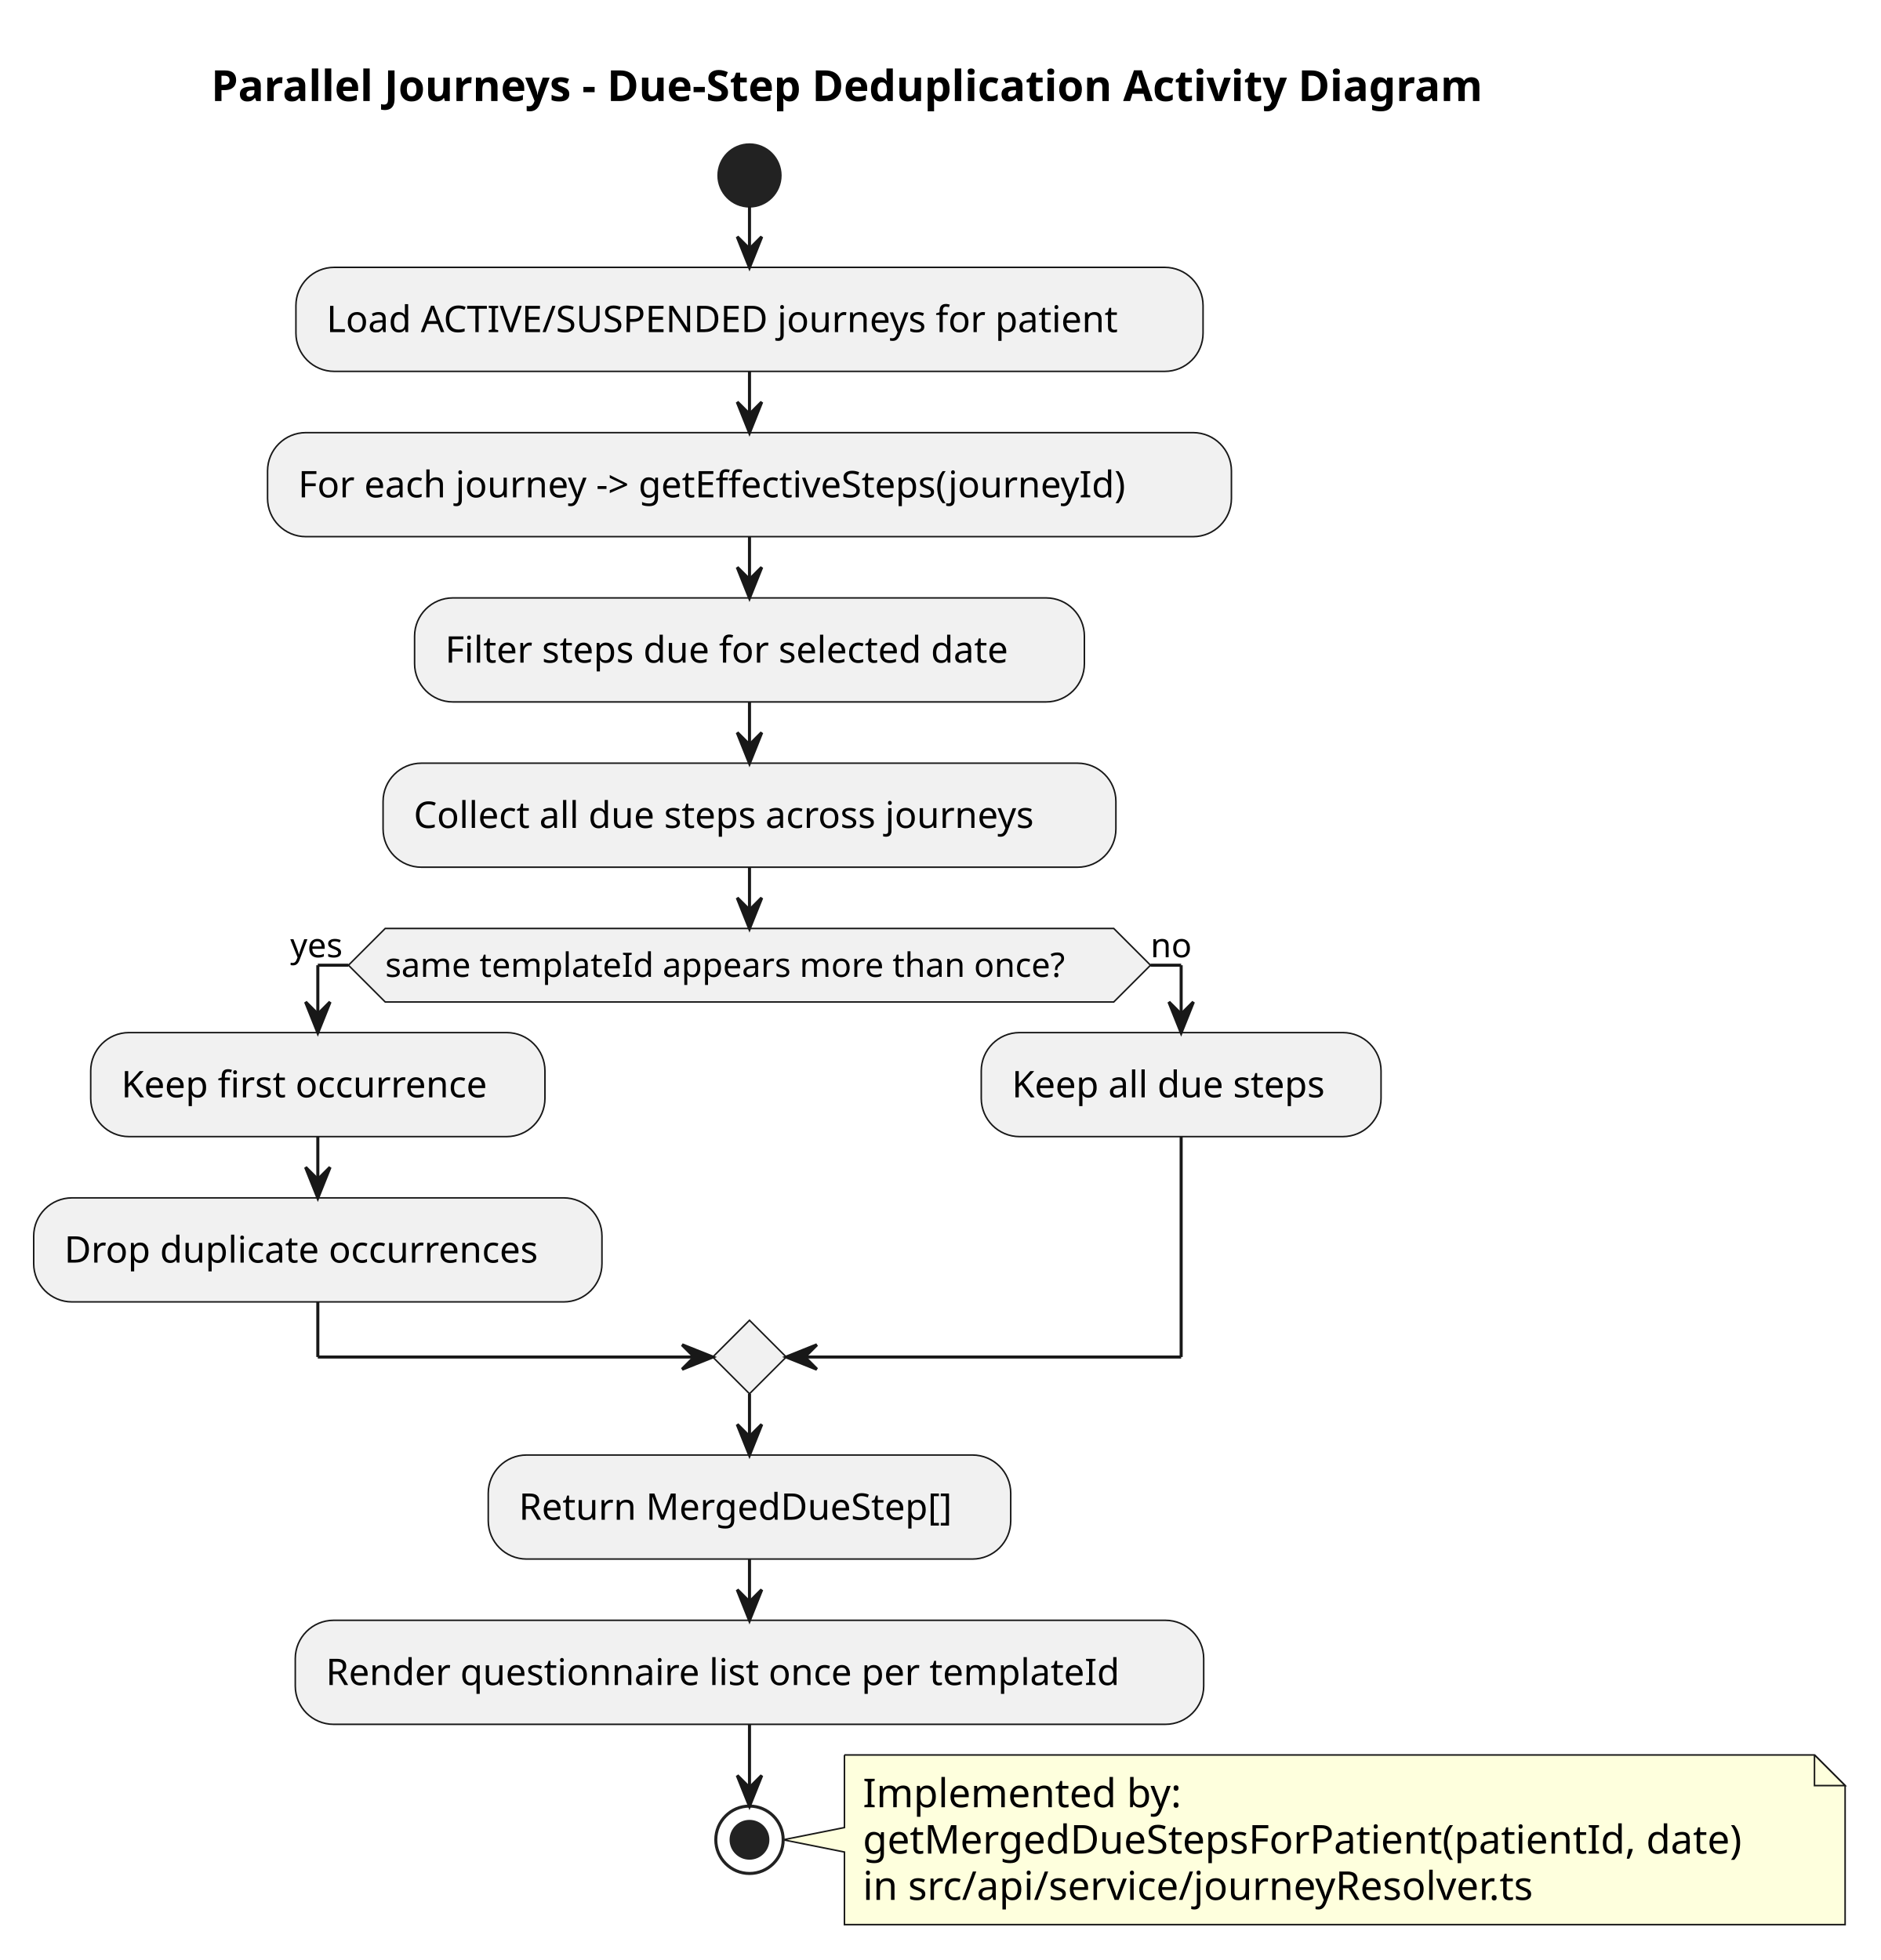
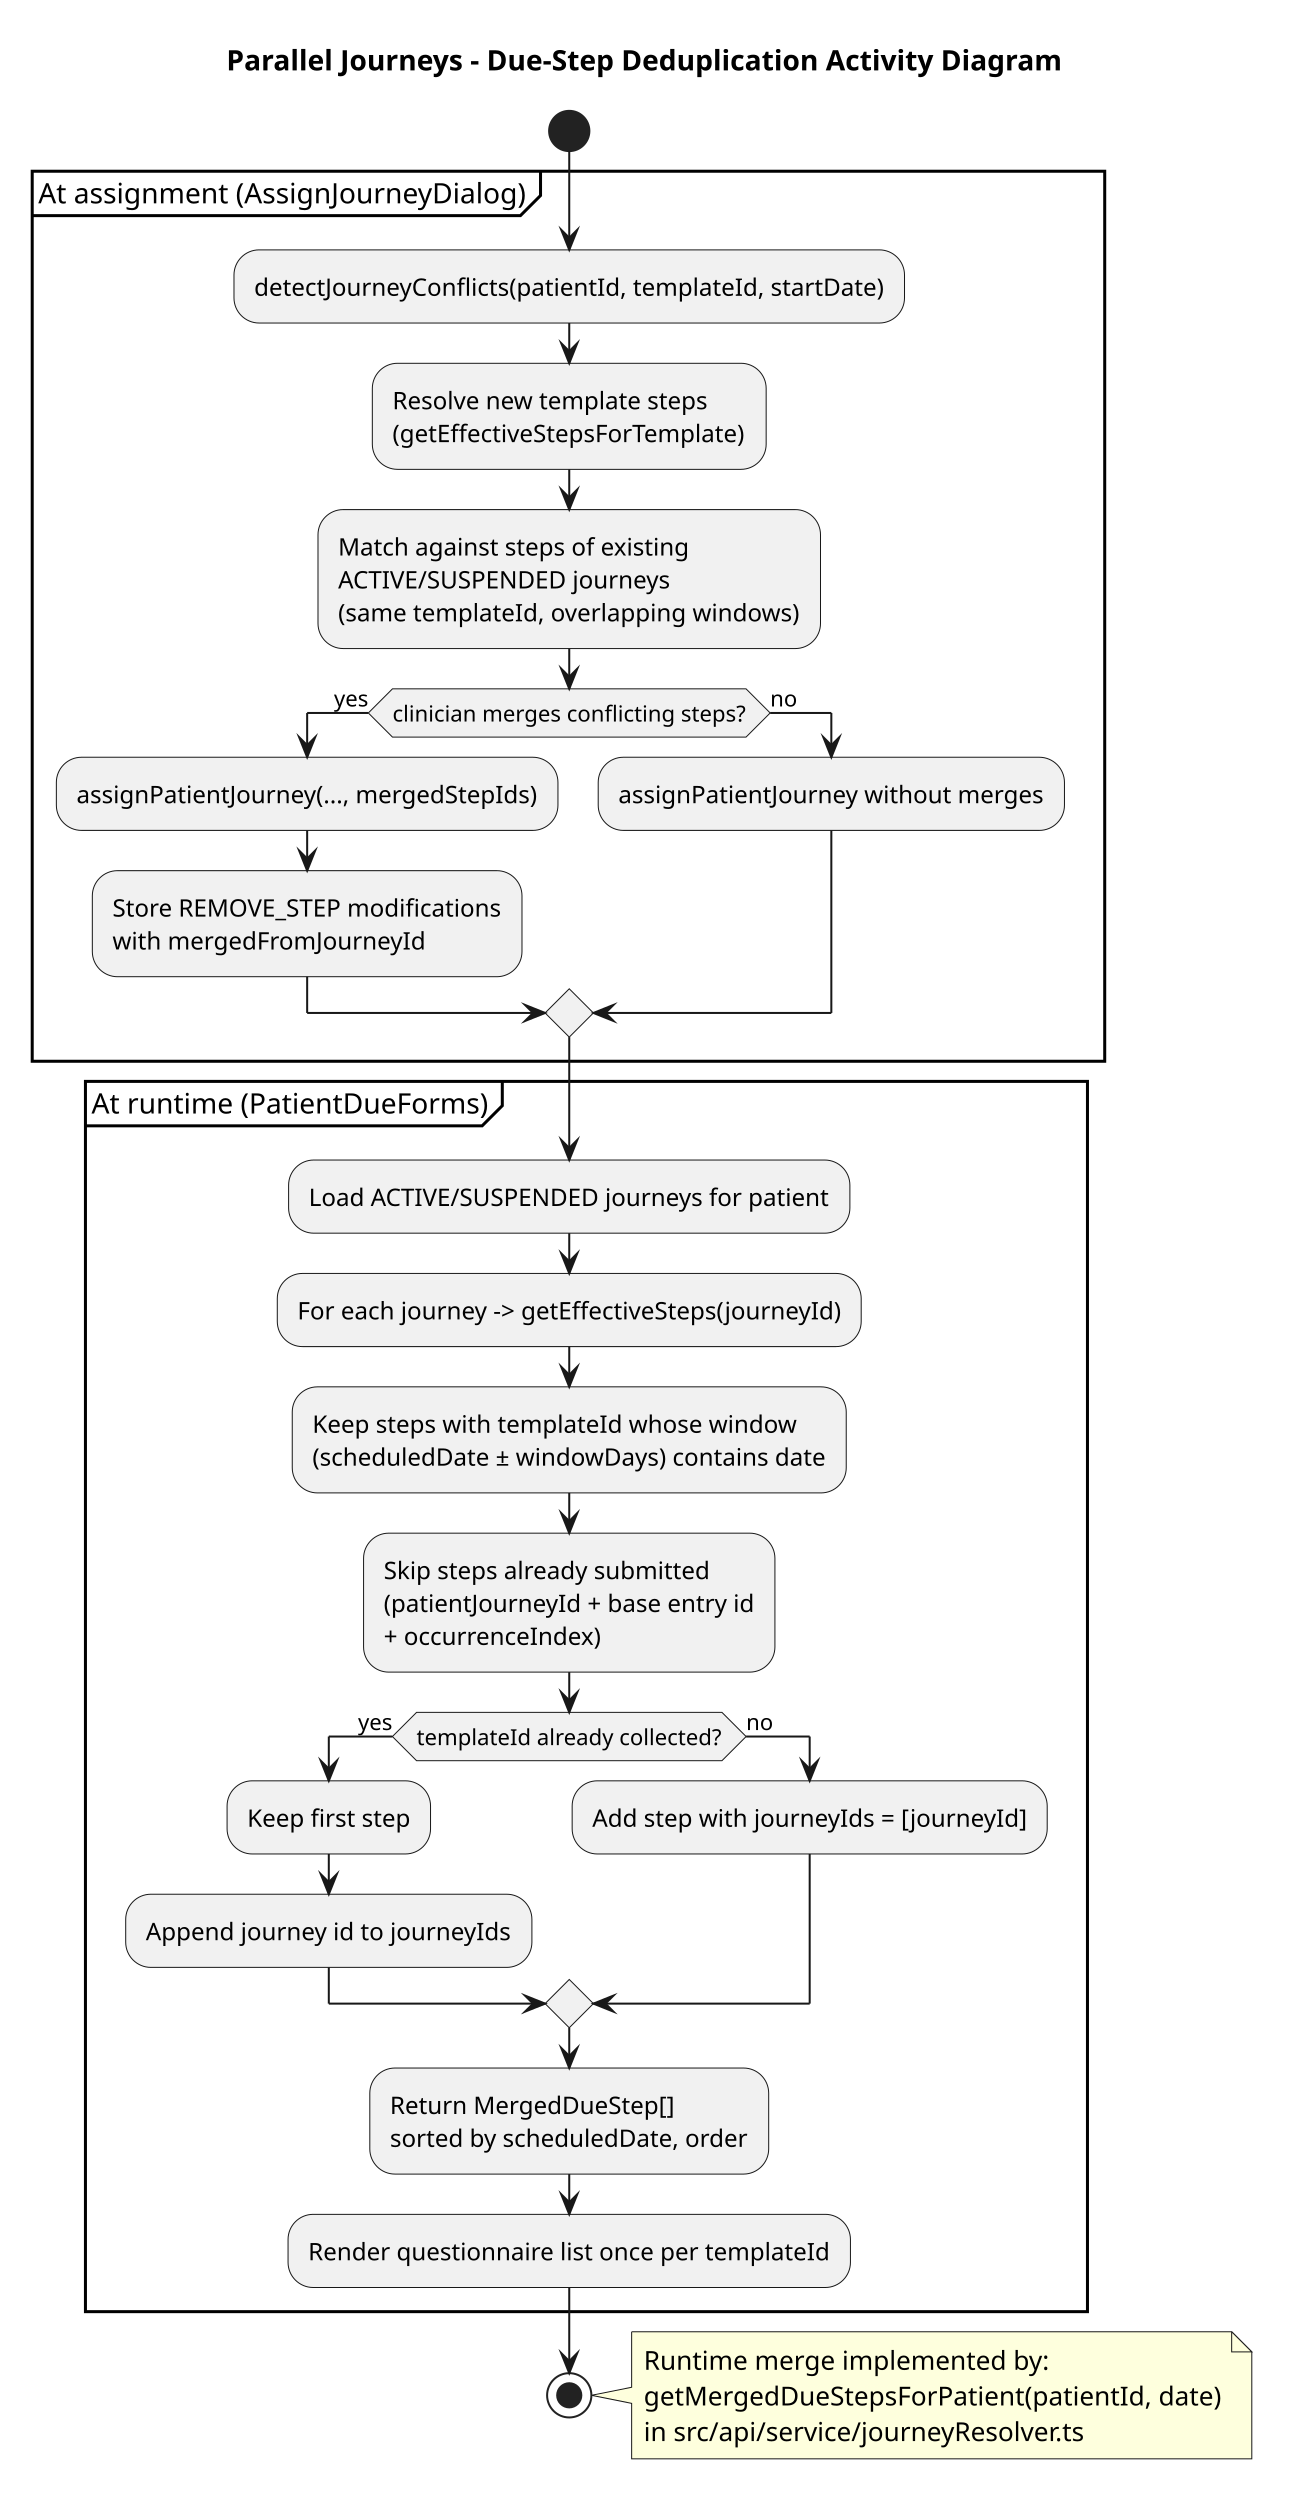
- <svg xmlns="http://www.w3.org/2000/svg" contentStyleType="text/css" data-diagram-type="ACTIVITY" height="640px" preserveAspectRatio="none" style="width:614px;height:640px;background:#FFFFFF;" version="1.1" viewBox="0 0 614 640" width="614px" zoomAndPan="magnify">
+ <svg xmlns="http://www.w3.org/2000/svg" contentStyleType="text/css" data-diagram-type="ACTIVITY" height="1242px" preserveAspectRatio="none" style="width:642px;height:1242px;background:#FFFFFF;" version="1.1" viewBox="0 0 642 1242" width="642px" zoomAndPan="magnify">
  <defs />
  <g>
-     <g class="title" data-source-line="5">
-       <text fill="#000000" font-family="sans-serif" font-size="14" font-weight="bold" lengthAdjust="spacing" textLength="473.553" x="68.938" y="32.995">Parallel Journeys - Due-Step Deduplication Activity Diagram</text>
+     <g class="title" data-source-line="7">
+       <text fill="#000000" font-family="sans-serif" font-size="14" font-weight="700" lengthAdjust="spacing" textLength="415.952" x="112.47" y="34.966">Parallel Journeys - Due-Step Deduplication Activity Diagram</text>
    </g>
-     <ellipse cx="244.707" cy="57.297" fill="#222222" rx="10" ry="10" style="stroke:#222222;stroke-width:1;" />
-     <rect fill="#F1F1F1" height="33.969" rx="12.5" ry="12.5" style="stroke:#181818;stroke-width:0.5;" width="296.182" x="96.616" y="87.297" />
-     <text fill="#000000" font-family="sans-serif" font-size="12" lengthAdjust="spacing" textLength="276.182" x="106.616" y="108.436">Load ACTIVE/SUSPENDED journeys for patient</text>
-     <rect fill="#F1F1F1" height="33.969" rx="12.5" ry="12.5" style="stroke:#181818;stroke-width:0.5;" width="314.703" x="87.356" y="141.266" />
-     <text fill="#000000" font-family="sans-serif" font-size="12" lengthAdjust="spacing" textLength="294.703" x="97.356" y="162.404">For each journey -&gt; getEffectiveSteps(journeyId)</text>
-     <rect fill="#F1F1F1" height="33.969" rx="12.5" ry="12.5" style="stroke:#181818;stroke-width:0.5;" width="218.691" x="135.361" y="195.234" />
-     <text fill="#000000" font-family="sans-serif" font-size="12" lengthAdjust="spacing" textLength="198.691" x="145.361" y="216.373">Filter steps due for selected date</text>
-     <rect fill="#F1F1F1" height="33.969" rx="12.5" ry="12.5" style="stroke:#181818;stroke-width:0.5;" width="239.269" x="125.072" y="249.203" />
-     <text fill="#000000" font-family="sans-serif" font-size="12" lengthAdjust="spacing" textLength="219.269" x="135.072" y="270.342">Collect all due steps across journeys</text>
-     <polygon fill="#F1F1F1" points="125.769,303.172,363.644,303.172,375.644,315.172,363.644,327.172,125.769,327.172,113.769,315.172,125.769,303.172" style="stroke:#181818;stroke-width:0.5;" />
-     <text fill="#000000" font-family="sans-serif" font-size="11" lengthAdjust="spacing" textLength="237.875" x="125.769" y="318.98">same templateId appears more than once?</text>
-     <text fill="#000000" font-family="sans-serif" font-size="11" lengthAdjust="spacing" textLength="19.008" x="94.761" y="312.578">yes</text>
-     <text fill="#000000" font-family="sans-serif" font-size="11" lengthAdjust="spacing" textLength="13.702" x="375.644" y="312.578">no</text>
-     <rect fill="#F1F1F1" height="33.969" rx="12.5" ry="12.5" style="stroke:#181818;stroke-width:0.5;" width="148.309" x="29.615" y="337.172" />
-     <text fill="#000000" font-family="sans-serif" font-size="12" lengthAdjust="spacing" textLength="128.309" x="39.615" y="358.31">Keep first occurrence</text>
-     <rect fill="#F1F1F1" height="33.969" rx="12.5" ry="12.5" style="stroke:#181818;stroke-width:0.5;" width="185.539" x="11" y="391.141" />
-     <text fill="#000000" font-family="sans-serif" font-size="12" lengthAdjust="spacing" textLength="165.539" x="21" y="412.279">Drop duplicate occurrences</text>
-     <rect fill="#F1F1F1" height="33.969" rx="12.5" ry="12.5" style="stroke:#181818;stroke-width:0.5;" width="130.531" x="320.379" y="337.172" />
-     <text fill="#000000" font-family="sans-serif" font-size="12" lengthAdjust="spacing" textLength="110.531" x="330.379" y="358.31">Keep all due steps</text>
-     <polygon fill="#F1F1F1" points="244.707,431.109,256.707,443.109,244.707,455.109,232.707,443.109,244.707,431.109" style="stroke:#181818;stroke-width:0.5;" />
-     <rect fill="#F1F1F1" height="33.969" rx="12.5" ry="12.5" style="stroke:#181818;stroke-width:0.5;" width="170.586" x="159.414" y="475.109" />
-     <text fill="#000000" font-family="sans-serif" font-size="12" lengthAdjust="spacing" textLength="150.586" x="169.414" y="496.248">Return MergedDueStep[]</text>
-     <rect fill="#F1F1F1" height="33.969" rx="12.5" ry="12.5" style="stroke:#181818;stroke-width:0.5;" width="296.598" x="96.408" y="529.078" />
-     <text fill="#000000" font-family="sans-serif" font-size="12" lengthAdjust="spacing" textLength="276.598" x="106.408" y="550.217">Render questionnaire list once per templateId</text>
-     <path d="M275.707,573.047 L275.707,596.746 L255.707,600.746 L275.707,604.746 L275.707,628.445 A0,0 0 0 0 275.707,628.445 L602.429,628.445 A0,0 0 0 0 602.429,628.445 L602.429,583.047 L592.429,573.047 L275.707,573.047 A0,0 0 0 0 275.707,573.047" fill="#FEFFDD" style="stroke:#181818;stroke-width:0.5;" />
-     <path d="M592.429,573.047 L592.429,583.047 L602.429,583.047 L592.429,573.047" fill="#FEFFDD" style="stroke:#181818;stroke-width:0.5;" />
-     <text fill="#000000" font-family="sans-serif" font-size="13" lengthAdjust="spacing" textLength="111.065" x="281.707" y="590.114">Implemented by:</text>
-     <text fill="#000000" font-family="sans-serif" font-size="13" lengthAdjust="spacing" textLength="305.722" x="281.707" y="605.247">getMergedDueStepsForPatient(patientId, date)</text>
-     <text fill="#000000" font-family="sans-serif" font-size="13" lengthAdjust="spacing" textLength="236.273" x="281.707" y="620.379">in src/api/service/journeyResolver.ts</text>
-     <ellipse cx="244.707" cy="600.746" fill="none" rx="11" ry="11" style="stroke:#222222;stroke-width:1;" />
-     <ellipse cx="244.707" cy="600.746" fill="#222222" rx="6" ry="6" style="stroke:#222222;stroke-width:1;" />
-     <line style="stroke:#181818;stroke-width:1;" x1="244.707" x2="244.707" y1="67.297" y2="87.297" />
-     <polygon fill="#181818" points="240.707,77.297,244.707,87.297,248.707,77.297,244.707,81.297" style="stroke:#181818;stroke-width:1;" />
-     <line style="stroke:#181818;stroke-width:1;" x1="244.707" x2="244.707" y1="121.266" y2="141.266" />
-     <polygon fill="#181818" points="240.707,131.266,244.707,141.266,248.707,131.266,244.707,135.266" style="stroke:#181818;stroke-width:1;" />
-     <line style="stroke:#181818;stroke-width:1;" x1="244.707" x2="244.707" y1="175.234" y2="195.234" />
-     <polygon fill="#181818" points="240.707,185.234,244.707,195.234,248.707,185.234,244.707,189.234" style="stroke:#181818;stroke-width:1;" />
-     <line style="stroke:#181818;stroke-width:1;" x1="244.707" x2="244.707" y1="229.203" y2="249.203" />
-     <polygon fill="#181818" points="240.707,239.203,244.707,249.203,248.707,239.203,244.707,243.203" style="stroke:#181818;stroke-width:1;" />
-     <line style="stroke:#181818;stroke-width:1;" x1="103.769" x2="103.769" y1="371.141" y2="391.141" />
-     <polygon fill="#181818" points="99.769,381.141,103.769,391.141,107.769,381.141,103.769,385.141" style="stroke:#181818;stroke-width:1;" />
-     <line style="stroke:#181818;stroke-width:1;" x1="113.769" x2="103.769" y1="315.172" y2="315.172" />
-     <line style="stroke:#181818;stroke-width:1;" x1="103.769" x2="103.769" y1="315.172" y2="337.172" />
-     <polygon fill="#181818" points="99.769,327.172,103.769,337.172,107.769,327.172,103.769,331.172" style="stroke:#181818;stroke-width:1;" />
-     <line style="stroke:#181818;stroke-width:1;" x1="375.644" x2="385.644" y1="315.172" y2="315.172" />
-     <line style="stroke:#181818;stroke-width:1;" x1="385.644" x2="385.644" y1="315.172" y2="337.172" />
-     <polygon fill="#181818" points="381.644,327.172,385.644,337.172,389.644,327.172,385.644,331.172" style="stroke:#181818;stroke-width:1;" />
-     <line style="stroke:#181818;stroke-width:1;" x1="103.769" x2="103.769" y1="425.109" y2="443.109" />
-     <line style="stroke:#181818;stroke-width:1;" x1="103.769" x2="232.707" y1="443.109" y2="443.109" />
-     <polygon fill="#181818" points="222.707,439.109,232.707,443.109,222.707,447.109,226.707,443.109" style="stroke:#181818;stroke-width:1;" />
-     <line style="stroke:#181818;stroke-width:1;" x1="385.644" x2="385.644" y1="371.141" y2="443.109" />
-     <line style="stroke:#181818;stroke-width:1;" x1="385.644" x2="256.707" y1="443.109" y2="443.109" />
-     <polygon fill="#181818" points="266.707,439.109,256.707,443.109,266.707,447.109,262.707,443.109" style="stroke:#181818;stroke-width:1;" />
-     <line style="stroke:#181818;stroke-width:1;" x1="244.707" x2="244.707" y1="283.172" y2="303.172" />
-     <polygon fill="#181818" points="240.707,293.172,244.707,303.172,248.707,293.172,244.707,297.172" style="stroke:#181818;stroke-width:1;" />
-     <line style="stroke:#181818;stroke-width:1;" x1="244.707" x2="244.707" y1="455.109" y2="475.109" />
-     <polygon fill="#181818" points="240.707,465.109,244.707,475.109,248.707,465.109,244.707,469.109" style="stroke:#181818;stroke-width:1;" />
-     <line style="stroke:#181818;stroke-width:1;" x1="244.707" x2="244.707" y1="509.078" y2="529.078" />
-     <polygon fill="#181818" points="240.707,519.078,244.707,529.078,248.707,519.078,244.707,523.078" style="stroke:#181818;stroke-width:1;" />
-     <line style="stroke:#181818;stroke-width:1;" x1="244.707" x2="244.707" y1="563.047" y2="589.746" />
-     <polygon fill="#181818" points="240.707,579.746,244.707,589.746,248.707,579.746,244.707,583.746" style="stroke:#181818;stroke-width:1;" />
+     <ellipse cx="282.801" cy="65.068" fill="#222222" rx="10" ry="10" style="stroke:#222222;stroke-width:1;" />
+     <rect fill="none" height="442.165" style="stroke:#000000;stroke-width:1.5;" width="532.823" x="16" y="85.068" />
+     <path d="M268.535,85.068 L268.535,97.136 L258.535,107.136 L16,107.136" fill="none" style="stroke:#000000;stroke-width:1.5;" />
+     <text fill="#000000" font-family="sans-serif" font-size="14" lengthAdjust="spacing" textLength="242.535" x="19" y="101.034">At assignment (AssignJourneyDialog)</text>
+     <rect fill="#F1F1F1" height="36.344" rx="12.5" ry="12.5" style="stroke:#181818;stroke-width:0.5;" width="333.118" x="116.241" y="124.136" />
+     <text fill="#000000" font-family="sans-serif" font-size="12" lengthAdjust="spacing" textLength="313.118" x="126.241" y="146.964">detectJourneyConflicts(patientId, templateId, startDate)</text>
+     <rect fill="#F1F1F1" height="52.688" rx="12.5" ry="12.5" style="stroke:#181818;stroke-width:0.5;" width="195.657" x="184.972" y="180.48" />
+     <text fill="#000000" font-family="sans-serif" font-size="12" lengthAdjust="spacing" textLength="156.781" x="194.972" y="203.308">Resolve new template steps</text>
+     <text fill="#000000" font-family="sans-serif" font-size="12" lengthAdjust="spacing" textLength="175.657" x="194.972" y="219.652">(getEffectiveStepsForTemplate)</text>
+     <rect fill="#F1F1F1" height="69.032" rx="12.5" ry="12.5" style="stroke:#181818;stroke-width:0.5;" width="249.646" x="157.978" y="253.168" />
+     <text fill="#000000" font-family="sans-serif" font-size="12" lengthAdjust="spacing" textLength="174.589" x="167.978" y="275.996">Match against steps of existing</text>
+     <text fill="#000000" font-family="sans-serif" font-size="12" lengthAdjust="spacing" textLength="165.421" x="167.978" y="292.34">ACTIVE/SUSPENDED journeys</text>
+     <text fill="#000000" font-family="sans-serif" font-size="12" lengthAdjust="spacing" textLength="229.646" x="167.978" y="308.685">(same templateId, overlapping windows)</text>
+     <polygon fill="#F1F1F1" points="194.988,342.2,370.613,342.2,382.613,354.2,370.613,366.2,194.988,366.2,182.988,354.2,194.988,342.2" style="stroke:#181818;stroke-width:0.5;stroke-linejoin:miter;stroke-miterlimit:10;" />
+     <text fill="#000000" font-family="sans-serif" font-size="11" lengthAdjust="spacing" textLength="175.625" x="194.988" y="358.469">clinician merges conflicting steps?</text>
+     <text fill="#000000" font-family="sans-serif" font-size="11" lengthAdjust="spacing" textLength="17.083" x="165.905" y="350.978">yes</text>
+     <text fill="#000000" font-family="sans-serif" font-size="11" lengthAdjust="spacing" textLength="13.453" x="382.613" y="350.978">no</text>
+     <rect fill="#F1F1F1" height="36.344" rx="12.5" ry="12.5" style="stroke:#181818;stroke-width:0.5;" width="249.19" x="28" y="376.2" />
+     <text fill="#000000" font-family="sans-serif" font-size="12" lengthAdjust="spacing" textLength="229.19" x="38" y="399.029">assignPatientJourney(..., mergedStepIds)</text>
+     <rect fill="#F1F1F1" height="52.688" rx="12.5" ry="12.5" style="stroke:#181818;stroke-width:0.5;" width="213.453" x="45.868" y="432.545" />
+     <text fill="#000000" font-family="sans-serif" font-size="12" lengthAdjust="spacing" textLength="193.453" x="55.868" y="455.373">Store REMOVE_STEP modifications</text>
+     <text fill="#000000" font-family="sans-serif" font-size="12" lengthAdjust="spacing" textLength="156.193" x="55.868" y="471.717">with mergedFromJourneyId</text>
+     <rect fill="#F1F1F1" height="36.344" rx="12.5" ry="12.5" style="stroke:#181818;stroke-width:0.5;" width="231.633" x="297.19" y="376.2" />
+     <text fill="#000000" font-family="sans-serif" font-size="12" lengthAdjust="spacing" textLength="211.633" x="307.19" y="399.029">assignPatientJourney without merges</text>
+     <polygon fill="#F1F1F1" points="282.801,491.233,294.801,503.233,282.801,515.233,270.801,503.233,282.801,491.233" style="stroke:#181818;stroke-width:0.5;stroke-linejoin:miter;stroke-miterlimit:10;" />
+     <rect fill="none" height="611.197" style="stroke:#000000;stroke-width:1.5;" width="497.803" x="42.449" y="537.233" />
+     <path d="M249.541,537.233 L249.541,549.301 L239.541,559.301 L42.449,559.301" fill="none" style="stroke:#000000;stroke-width:1.5;" />
+     <text fill="#000000" font-family="sans-serif" font-size="14" lengthAdjust="spacing" textLength="197.091" x="45.449" y="553.199">At runtime (PatientDueForms)</text>
+     <rect fill="#F1F1F1" height="36.344" rx="12.5" ry="12.5" style="stroke:#181818;stroke-width:0.5;" width="278.842" x="143.38" y="576.301" />
+     <text fill="#000000" font-family="sans-serif" font-size="12" lengthAdjust="spacing" textLength="258.842" x="153.38" y="599.129">Load ACTIVE/SUSPENDED journeys for patient</text>
+     <rect fill="#F1F1F1" height="36.344" rx="12.5" ry="12.5" style="stroke:#181818;stroke-width:0.5;" width="290.086" x="137.758" y="632.645" />
+     <text fill="#000000" font-family="sans-serif" font-size="12" lengthAdjust="spacing" textLength="270.086" x="147.758" y="655.473">For each journey -&gt; getEffectiveSteps(journeyId)</text>
+     <rect fill="#F1F1F1" height="52.688" rx="12.5" ry="12.5" style="stroke:#181818;stroke-width:0.5;" width="275.218" x="145.192" y="688.989" />
+     <text fill="#000000" font-family="sans-serif" font-size="12" lengthAdjust="spacing" textLength="240.914" x="155.192" y="711.817">Keep steps with templateId whose window</text>
+     <text fill="#000000" font-family="sans-serif" font-size="12" lengthAdjust="spacing" textLength="255.218" x="155.192" y="728.161">(scheduledDate ± windowDays) contains date</text>
+     <rect fill="#F1F1F1" height="69.032" rx="12.5" ry="12.5" style="stroke:#181818;stroke-width:0.5;" width="204.357" x="180.622" y="761.677" />
+     <text fill="#000000" font-family="sans-serif" font-size="12" lengthAdjust="spacing" textLength="162.265" x="190.622" y="784.505">Skip steps already submitted</text>
+     <text fill="#000000" font-family="sans-serif" font-size="12" lengthAdjust="spacing" textLength="184.357" x="190.622" y="800.849">(patientJourneyId + base entry id</text>
+     <text fill="#000000" font-family="sans-serif" font-size="12" lengthAdjust="spacing" textLength="108.385" x="190.622" y="817.194">+ occurrenceIndex)</text>
+     <polygon fill="#F1F1F1" points="206.934,850.71,358.667,850.71,370.667,862.71,358.667,874.71,206.934,874.71,194.934,862.71,206.934,850.71" style="stroke:#181818;stroke-width:0.5;stroke-linejoin:miter;stroke-miterlimit:10;" />
+     <text fill="#000000" font-family="sans-serif" font-size="11" lengthAdjust="spacing" textLength="151.733" x="206.934" y="866.977">templateId already collected?</text>
+     <text fill="#000000" font-family="sans-serif" font-size="11" lengthAdjust="spacing" textLength="17.083" x="177.851" y="859.487">yes</text>
+     <text fill="#000000" font-family="sans-serif" font-size="11" lengthAdjust="spacing" textLength="13.453" x="370.667" y="859.487">no</text>
+     <rect fill="#F1F1F1" height="36.344" rx="12.5" ry="12.5" style="stroke:#181818;stroke-width:0.5;" width="101.073" x="112.814" y="884.71" />
+     <text fill="#000000" font-family="sans-serif" font-size="12" lengthAdjust="spacing" textLength="81.073" x="122.814" y="907.538">Keep first step</text>
+     <rect fill="#F1F1F1" height="36.344" rx="12.5" ry="12.5" style="stroke:#181818;stroke-width:0.5;" width="201.801" x="62.449" y="941.054" />
+     <text fill="#000000" font-family="sans-serif" font-size="12" lengthAdjust="spacing" textLength="181.801" x="72.449" y="963.882">Append journey id to journeyIds</text>
+     <rect fill="#F1F1F1" height="36.344" rx="12.5" ry="12.5" style="stroke:#181818;stroke-width:0.5;" width="236.001" x="284.25" y="884.71" />
+     <text fill="#000000" font-family="sans-serif" font-size="12" lengthAdjust="spacing" textLength="216.001" x="294.25" y="907.538">Add step with journeyIds = [journeyId]</text>
+     <polygon fill="#F1F1F1" points="282.801,983.398,294.801,995.398,282.801,1007.398,270.801,995.398,282.801,983.398" style="stroke:#181818;stroke-width:0.5;stroke-linejoin:miter;stroke-miterlimit:10;" />
+     <rect fill="#F1F1F1" height="52.688" rx="12.5" ry="12.5" style="stroke:#181818;stroke-width:0.5;" width="198.165" x="183.718" y="1027.398" />
+     <text fill="#000000" font-family="sans-serif" font-size="12" lengthAdjust="spacing" textLength="141.517" x="193.718" y="1050.226">Return MergedDueStep[]</text>
+     <text fill="#000000" font-family="sans-serif" font-size="12" lengthAdjust="spacing" textLength="178.165" x="193.718" y="1066.57">sorted by scheduledDate, order</text>
+     <rect fill="#F1F1F1" height="36.344" rx="12.5" ry="12.5" style="stroke:#181818;stroke-width:0.5;" width="279.394" x="143.104" y="1100.086" />
+     <text fill="#000000" font-family="sans-serif" font-size="12" lengthAdjust="spacing" textLength="259.394" x="153.104" y="1122.914">Render questionnaire list once per templateId</text>
+     <path d="M313.801,1158.43 L313.801,1185.989 L293.801,1189.989 L313.801,1193.989 L313.801,1221.548 A0,0 0 0 0 313.801,1221.548 L621.893,1221.548 A0,0 0 0 0 621.893,1221.548 L621.893,1168.43 L611.893,1158.43 L313.801,1158.43 A0,0 0 0 0 313.801,1158.43" fill="#FEFFDD" style="stroke:#181818;stroke-width:0.5;" />
+     <path d="M611.893,1158.43 L611.893,1168.43 L621.893,1168.43 L611.893,1158.43" fill="#FEFFDD" style="stroke:#181818;stroke-width:0.5;" />
+     <text fill="#000000" font-family="sans-serif" font-size="13" lengthAdjust="spacing" textLength="201.851" x="319.801" y="1177.327">Runtime merge implemented by:</text>
+     <text fill="#000000" font-family="sans-serif" font-size="13" lengthAdjust="spacing" textLength="287.092" x="319.801" y="1195.033">getMergedDueStepsForPatient(patientId, date)</text>
+     <text fill="#000000" font-family="sans-serif" font-size="13" lengthAdjust="spacing" textLength="221.403" x="319.801" y="1212.739">in src/api/service/journeyResolver.ts</text>
+     <ellipse cx="282.801" cy="1189.989" fill="none" rx="11" ry="11" style="stroke:#222222;stroke-width:1;" />
+     <ellipse cx="282.801" cy="1189.989" fill="#222222" rx="6" ry="6" style="stroke:#222222;stroke-width:1;" />
+     <line style="stroke:#181818;stroke-width:1;" x1="282.801" x2="282.801" y1="160.48" y2="180.48" />
+     <polygon fill="#181818" points="278.801,170.48,282.801,180.48,286.801,170.48,282.801,174.48" style="stroke:#181818;stroke-width:1;stroke-linejoin:miter;stroke-miterlimit:10;" />
+     <line style="stroke:#181818;stroke-width:1;" x1="282.801" x2="282.801" y1="233.168" y2="253.168" />
+     <polygon fill="#181818" points="278.801,243.168,282.801,253.168,286.801,243.168,282.801,247.168" style="stroke:#181818;stroke-width:1;stroke-linejoin:miter;stroke-miterlimit:10;" />
+     <line style="stroke:#181818;stroke-width:1;" x1="152.595" x2="152.595" y1="412.545" y2="432.545" />
+     <polygon fill="#181818" points="148.595,422.545,152.595,432.545,156.595,422.545,152.595,426.545" style="stroke:#181818;stroke-width:1;stroke-linejoin:miter;stroke-miterlimit:10;" />
+     <line style="stroke:#181818;stroke-width:1;" x1="182.988" x2="152.595" y1="354.2" y2="354.2" />
+     <line style="stroke:#181818;stroke-width:1;" x1="152.595" x2="152.595" y1="354.2" y2="376.2" />
+     <polygon fill="#181818" points="148.595,366.2,152.595,376.2,156.595,366.2,152.595,370.2" style="stroke:#181818;stroke-width:1;stroke-linejoin:miter;stroke-miterlimit:10;" />
+     <line style="stroke:#181818;stroke-width:1;" x1="382.613" x2="413.006" y1="354.2" y2="354.2" />
+     <line style="stroke:#181818;stroke-width:1;" x1="413.006" x2="413.006" y1="354.2" y2="376.2" />
+     <polygon fill="#181818" points="409.006,366.2,413.006,376.2,417.006,366.2,413.006,370.2" style="stroke:#181818;stroke-width:1;stroke-linejoin:miter;stroke-miterlimit:10;" />
+     <line style="stroke:#181818;stroke-width:1;" x1="152.595" x2="152.595" y1="485.233" y2="503.233" />
+     <line style="stroke:#181818;stroke-width:1;" x1="152.595" x2="270.801" y1="503.233" y2="503.233" />
+     <polygon fill="#181818" points="260.801,499.233,270.801,503.233,260.801,507.233,264.801,503.233" style="stroke:#181818;stroke-width:1;stroke-linejoin:miter;stroke-miterlimit:10;" />
+     <line style="stroke:#181818;stroke-width:1;" x1="413.006" x2="413.006" y1="412.545" y2="503.233" />
+     <line style="stroke:#181818;stroke-width:1;" x1="413.006" x2="294.801" y1="503.233" y2="503.233" />
+     <polygon fill="#181818" points="304.801,499.233,294.801,503.233,304.801,507.233,300.801,503.233" style="stroke:#181818;stroke-width:1;stroke-linejoin:miter;stroke-miterlimit:10;" />
+     <line style="stroke:#181818;stroke-width:1;" x1="282.801" x2="282.801" y1="322.2" y2="342.2" />
+     <polygon fill="#181818" points="278.801,332.2,282.801,342.2,286.801,332.2,282.801,336.2" style="stroke:#181818;stroke-width:1;stroke-linejoin:miter;stroke-miterlimit:10;" />
+     <line style="stroke:#181818;stroke-width:1;" x1="282.801" x2="282.801" y1="75.068" y2="124.136" />
+     <polygon fill="#181818" points="278.801,114.136,282.801,124.136,286.801,114.136,282.801,118.136" style="stroke:#181818;stroke-width:1;stroke-linejoin:miter;stroke-miterlimit:10;" />
+     <line style="stroke:#181818;stroke-width:1;" x1="282.801" x2="282.801" y1="612.645" y2="632.645" />
+     <polygon fill="#181818" points="278.801,622.645,282.801,632.645,286.801,622.645,282.801,626.645" style="stroke:#181818;stroke-width:1;stroke-linejoin:miter;stroke-miterlimit:10;" />
+     <line style="stroke:#181818;stroke-width:1;" x1="282.801" x2="282.801" y1="668.989" y2="688.989" />
+     <polygon fill="#181818" points="278.801,678.989,282.801,688.989,286.801,678.989,282.801,682.989" style="stroke:#181818;stroke-width:1;stroke-linejoin:miter;stroke-miterlimit:10;" />
+     <line style="stroke:#181818;stroke-width:1;" x1="282.801" x2="282.801" y1="741.677" y2="761.677" />
+     <polygon fill="#181818" points="278.801,751.677,282.801,761.677,286.801,751.677,282.801,755.677" style="stroke:#181818;stroke-width:1;stroke-linejoin:miter;stroke-miterlimit:10;" />
+     <line style="stroke:#181818;stroke-width:1;" x1="163.35" x2="163.35" y1="921.054" y2="941.054" />
+     <polygon fill="#181818" points="159.35,931.054,163.35,941.054,167.35,931.054,163.35,935.054" style="stroke:#181818;stroke-width:1;stroke-linejoin:miter;stroke-miterlimit:10;" />
+     <line style="stroke:#181818;stroke-width:1;" x1="194.934" x2="163.35" y1="862.71" y2="862.71" />
+     <line style="stroke:#181818;stroke-width:1;" x1="163.35" x2="163.35" y1="862.71" y2="884.71" />
+     <polygon fill="#181818" points="159.35,874.71,163.35,884.71,167.35,874.71,163.35,878.71" style="stroke:#181818;stroke-width:1;stroke-linejoin:miter;stroke-miterlimit:10;" />
+     <line style="stroke:#181818;stroke-width:1;" x1="370.667" x2="402.251" y1="862.71" y2="862.71" />
+     <line style="stroke:#181818;stroke-width:1;" x1="402.251" x2="402.251" y1="862.71" y2="884.71" />
+     <polygon fill="#181818" points="398.251,874.71,402.251,884.71,406.251,874.71,402.251,878.71" style="stroke:#181818;stroke-width:1;stroke-linejoin:miter;stroke-miterlimit:10;" />
+     <line style="stroke:#181818;stroke-width:1;" x1="163.35" x2="163.35" y1="977.398" y2="995.398" />
+     <line style="stroke:#181818;stroke-width:1;" x1="163.35" x2="270.801" y1="995.398" y2="995.398" />
+     <polygon fill="#181818" points="260.801,991.398,270.801,995.398,260.801,999.398,264.801,995.398" style="stroke:#181818;stroke-width:1;stroke-linejoin:miter;stroke-miterlimit:10;" />
+     <line style="stroke:#181818;stroke-width:1;" x1="402.251" x2="402.251" y1="921.054" y2="995.398" />
+     <line style="stroke:#181818;stroke-width:1;" x1="402.251" x2="294.801" y1="995.398" y2="995.398" />
+     <polygon fill="#181818" points="304.801,991.398,294.801,995.398,304.801,999.398,300.801,995.398" style="stroke:#181818;stroke-width:1;stroke-linejoin:miter;stroke-miterlimit:10;" />
+     <line style="stroke:#181818;stroke-width:1;" x1="282.801" x2="282.801" y1="830.71" y2="850.71" />
+     <polygon fill="#181818" points="278.801,840.71,282.801,850.71,286.801,840.71,282.801,844.71" style="stroke:#181818;stroke-width:1;stroke-linejoin:miter;stroke-miterlimit:10;" />
+     <line style="stroke:#181818;stroke-width:1;" x1="282.801" x2="282.801" y1="1007.398" y2="1027.398" />
+     <polygon fill="#181818" points="278.801,1017.398,282.801,1027.398,286.801,1017.398,282.801,1021.398" style="stroke:#181818;stroke-width:1;stroke-linejoin:miter;stroke-miterlimit:10;" />
+     <line style="stroke:#181818;stroke-width:1;" x1="282.801" x2="282.801" y1="1080.086" y2="1100.086" />
+     <polygon fill="#181818" points="278.801,1090.086,282.801,1100.086,286.801,1090.086,282.801,1094.086" style="stroke:#181818;stroke-width:1;stroke-linejoin:miter;stroke-miterlimit:10;" />
+     <line style="stroke:#181818;stroke-width:1;" x1="282.801" x2="282.801" y1="515.233" y2="576.301" />
+     <polygon fill="#181818" points="278.801,566.301,282.801,576.301,286.801,566.301,282.801,570.301" style="stroke:#181818;stroke-width:1;stroke-linejoin:miter;stroke-miterlimit:10;" />
+     <line style="stroke:#181818;stroke-width:1;" x1="282.801" x2="282.801" y1="1136.43" y2="1178.989" />
+     <polygon fill="#181818" points="278.801,1168.989,282.801,1178.989,286.801,1168.989,282.801,1172.989" style="stroke:#181818;stroke-width:1;stroke-linejoin:miter;stroke-miterlimit:10;" />
  </g>
</svg>
